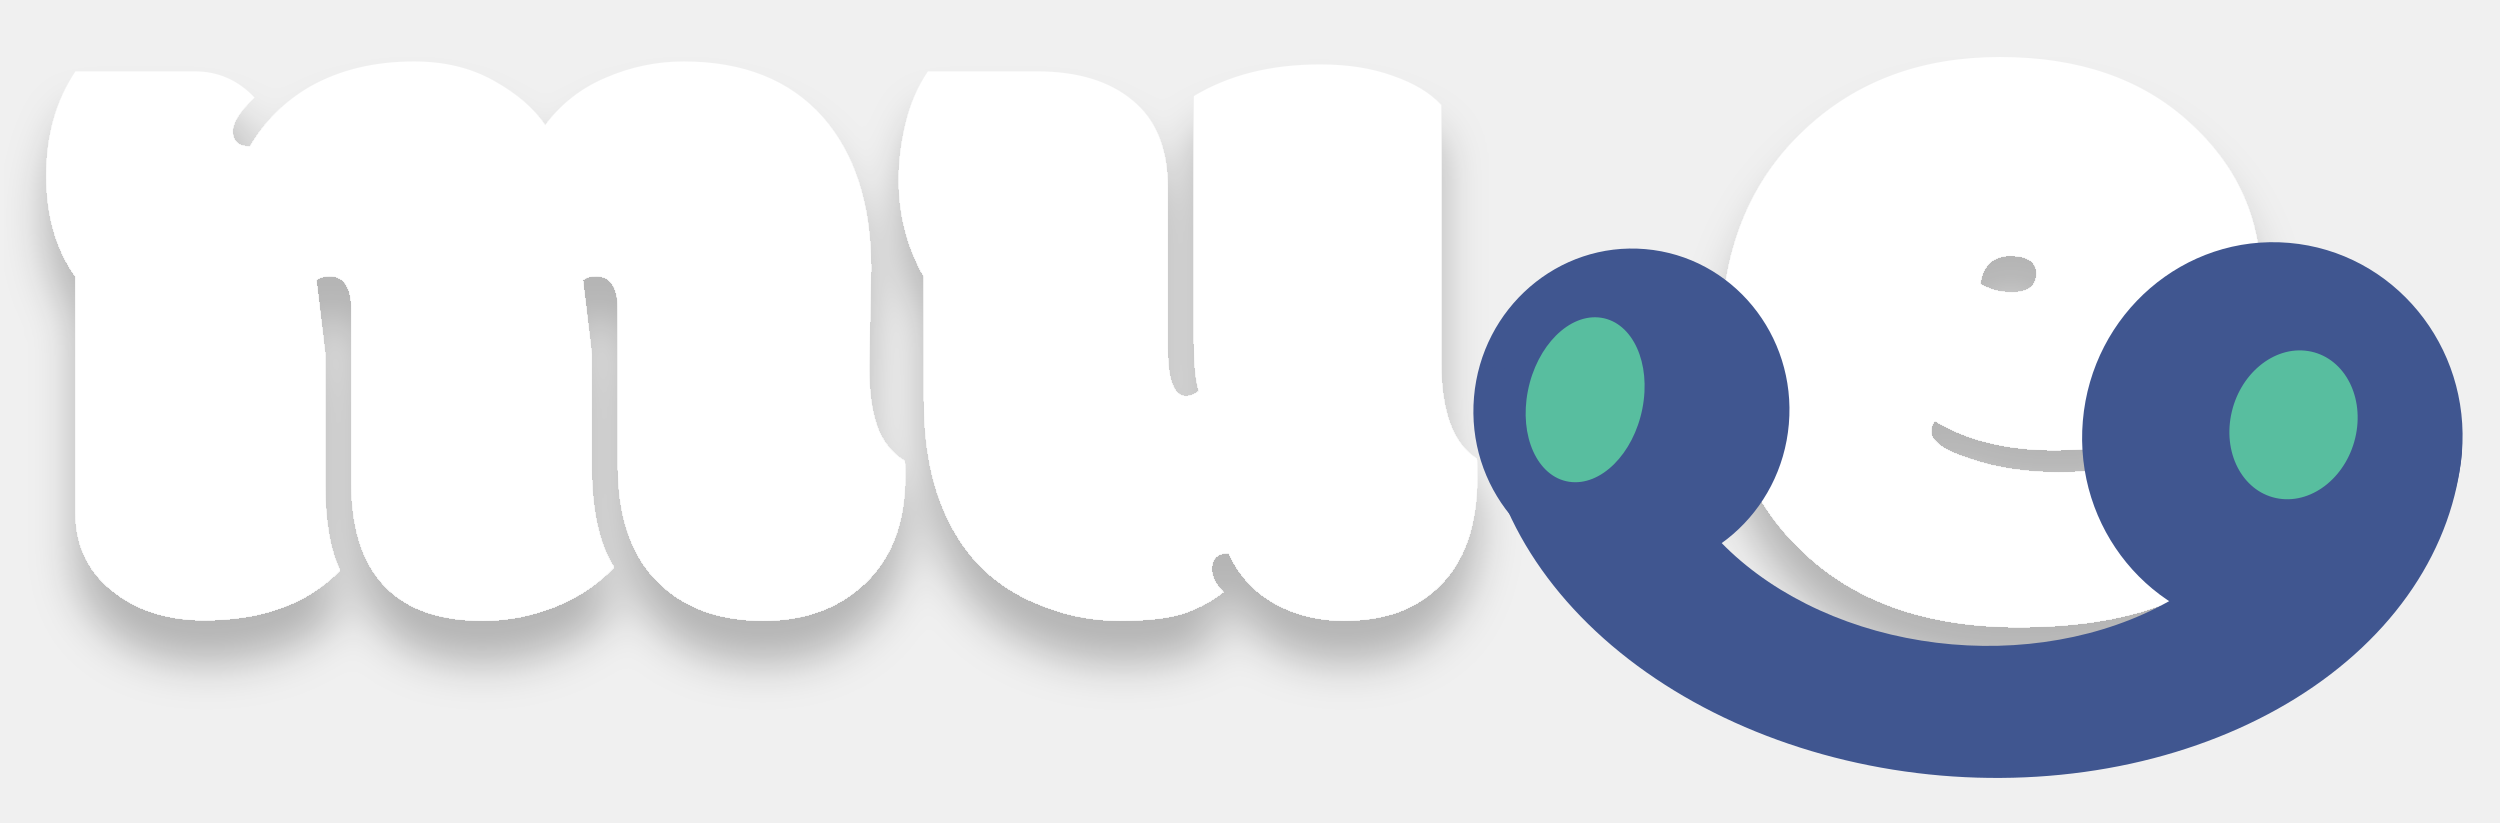
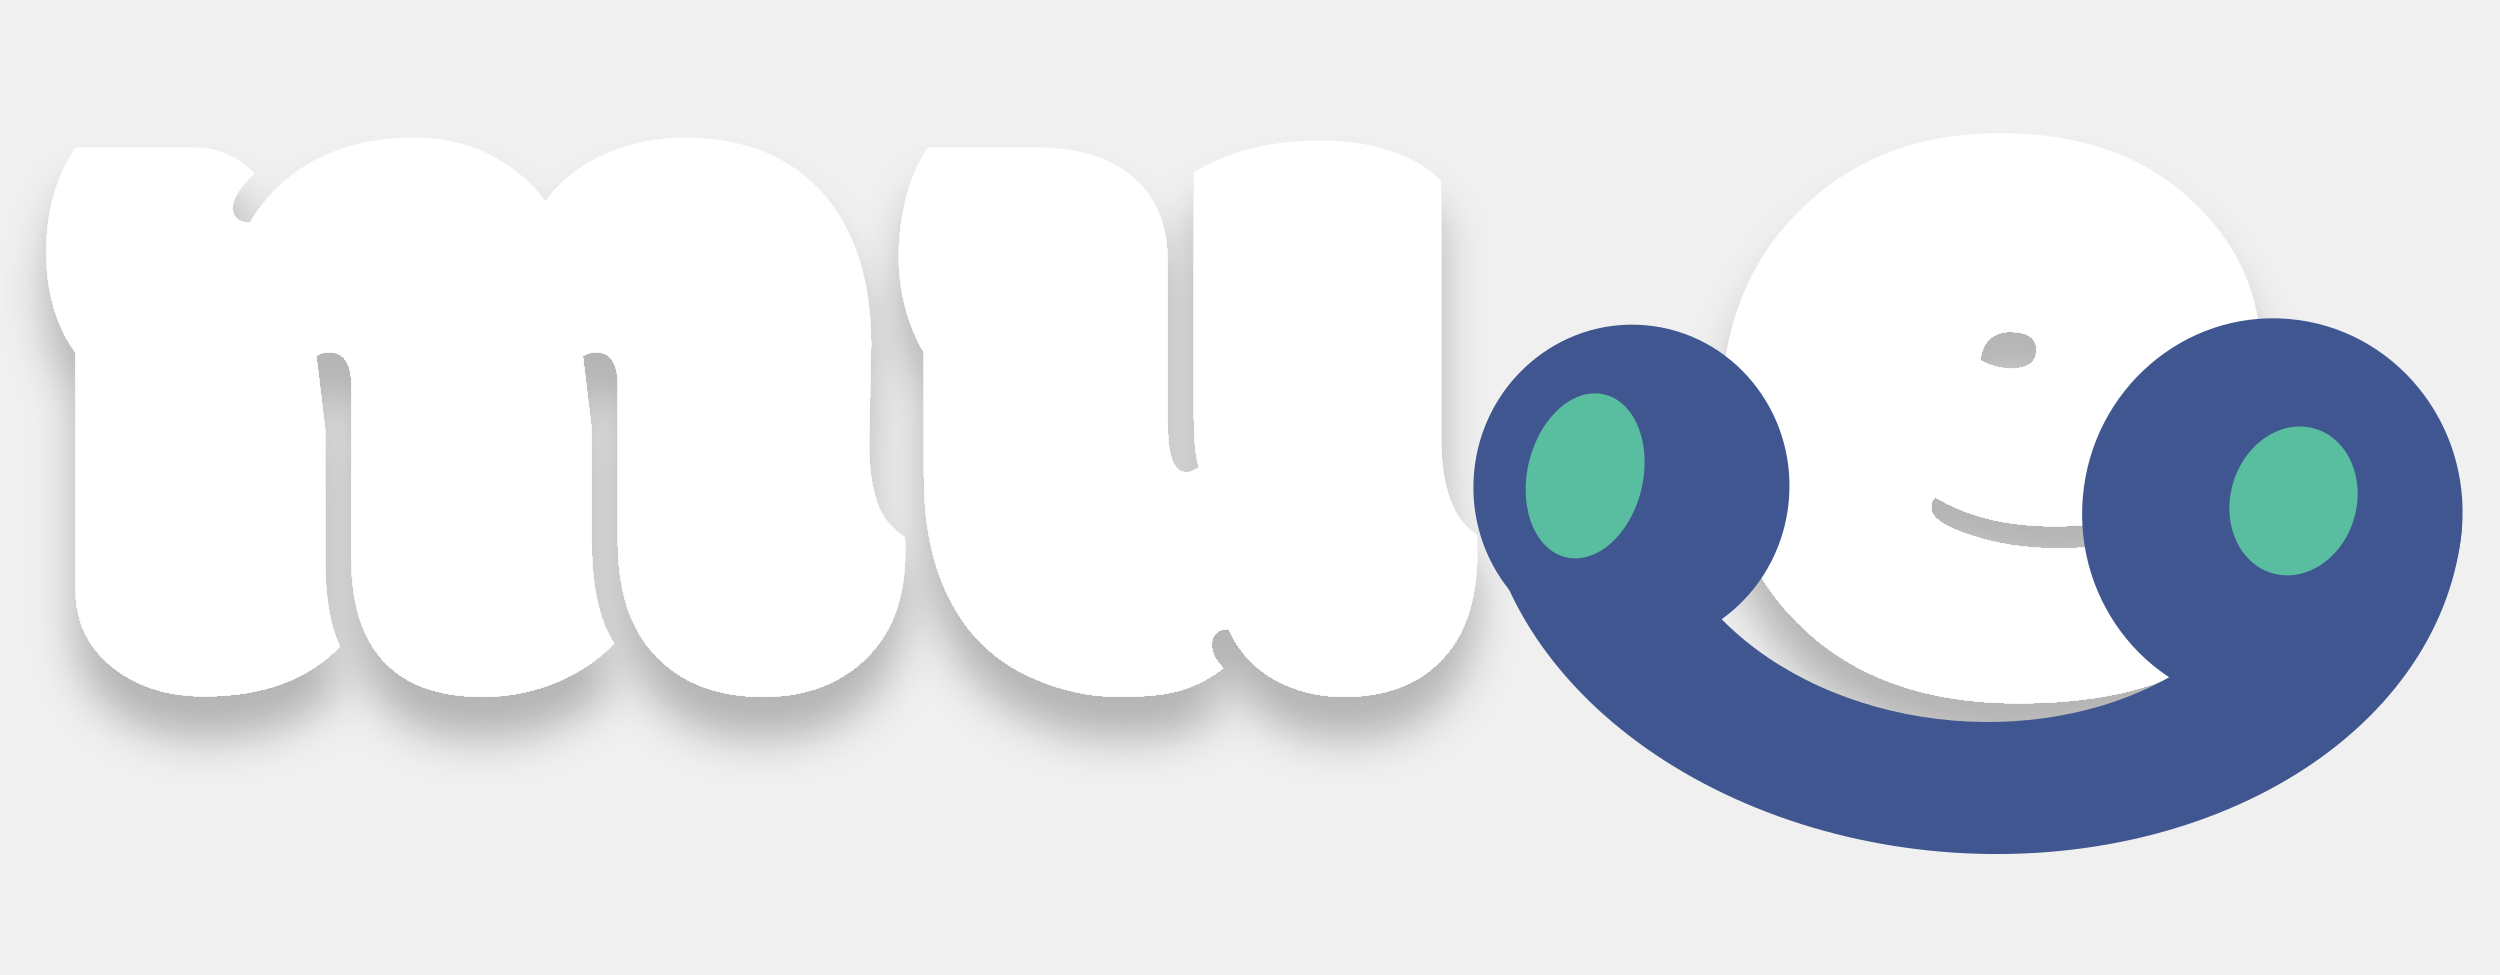
- <svg xmlns="http://www.w3.org/2000/svg" width="237" height="78" viewBox="0 0 237 78" fill="none">
+ <svg xmlns="http://www.w3.org/2000/svg" width="200" height="78" viewBox="0 0 237 78" fill="none">
  <g filter="url(#filter0_d_114_2284)">
    <path d="M82.391 34.797C82.391 37.078 82.641 38.938 83.141 40.375C83.641 41.812 84.516 42.922 85.766 43.703C85.797 43.859 85.812 44.125 85.812 44.5V45.203C85.812 49.484 84.562 52.828 82.062 55.234C79.562 57.641 76.328 58.844 72.359 58.844C68.422 58.844 65.25 57.766 62.844 55.609C60 53.109 58.578 49.281 58.578 44.125V29.312C58.578 27.219 57.891 26.172 56.516 26.172C55.984 26.172 55.562 26.297 55.25 26.547L56.094 33.531V44.125C56.094 48.375 56.797 51.594 58.203 53.781C56.703 55.375 54.828 56.625 52.578 57.531C50.359 58.406 48.094 58.844 45.781 58.844C42.031 58.844 39.125 57.938 37.062 56.125C34.562 53.938 33.312 50.484 33.312 45.766V29.312C33.312 27.219 32.625 26.172 31.25 26.172C30.719 26.172 30.297 26.297 29.984 26.547L30.828 33.531V45.953C30.828 49.453 31.297 52.156 32.234 54.062C29.172 57.219 24.875 58.797 19.344 58.797C16.062 58.797 13.297 57.969 11.047 56.312C8.453 54.406 7.156 51.844 7.156 48.625V26.219C5.312 23.625 4.391 20.438 4.391 16.656C4.391 12.844 5.312 9.547 7.156 6.766H18.453C20.672 6.766 22.562 7.594 24.125 9.25C22.75 10.531 22.062 11.594 22.062 12.438C22.062 13.406 22.609 13.891 23.703 13.891C25.078 11.516 26.969 9.625 29.375 8.219C32.188 6.625 35.484 5.828 39.266 5.828C42.141 5.828 44.656 6.438 46.812 7.656C49 8.875 50.625 10.281 51.688 11.875C53.156 9.875 55.062 8.375 57.406 7.375C59.781 6.344 62.25 5.828 64.812 5.828C70.469 5.828 74.859 7.578 77.984 11.078C81.047 14.578 82.578 19.375 82.578 25.469L82.391 34.797ZM112.438 37.562C112.812 37.562 113.219 37.406 113.656 37.094C113.344 36.062 113.188 34.453 113.188 32.266V9.109C116.5 7.109 120.484 6.109 125.141 6.109C127.766 6.109 130.062 6.469 132.031 7.188C134.031 7.875 135.562 8.797 136.625 9.953V34.375C136.625 39.031 137.75 42.062 140 43.469C140.031 43.625 140.047 43.922 140.047 44.359V45.203C140.047 49.766 138.844 53.219 136.438 55.562C134.25 57.75 131.234 58.844 127.391 58.844C124.984 58.844 122.797 58.297 120.828 57.203C118.891 56.109 117.438 54.516 116.469 52.422C115.406 52.422 114.875 52.938 114.875 53.969C114.875 54.688 115.234 55.406 115.953 56.125C114.953 56.938 113.75 57.594 112.344 58.094C110.938 58.594 108.859 58.844 106.109 58.844C103.391 58.844 100.734 58.281 98.141 57.156C94.922 55.781 92.453 53.672 90.734 50.828C88.641 47.453 87.594 43.172 87.594 37.984V26.219C86 23.438 85.203 20.375 85.203 17.031C85.203 15.312 85.422 13.531 85.859 11.688C86.297 9.844 87 8.203 87.969 6.766H98.281C102.156 6.766 105.188 7.688 107.375 9.531C109.594 11.344 110.703 14.109 110.703 17.828V33.016C110.703 36.047 111.281 37.562 112.438 37.562ZM191.328 59.453C182.672 59.453 175.844 57.047 170.844 52.234C165.719 47.391 163.156 40.766 163.156 32.359C163.156 23.922 165.797 17.234 171.078 12.297C175.953 7.703 182.125 5.406 189.594 5.406C197.062 5.406 203.047 7.469 207.547 11.594C212.078 15.688 214.344 20.734 214.344 26.734C214.344 32.078 212.484 36.109 208.766 38.828C205.328 41.391 200.641 42.672 194.703 42.672C190.266 42.672 186.516 41.75 183.453 39.906C183.203 40.094 183.078 40.438 183.078 40.938C183.078 41.875 184.312 42.734 186.781 43.516C189.25 44.359 192.047 44.781 195.172 44.781C198.328 44.781 201.188 44.391 203.75 43.609C206.344 42.797 208.422 41.844 209.984 40.75C210.734 41.406 211.328 42.625 211.766 44.406C212.234 46.156 212.469 47.766 212.469 49.234C212.469 50.672 212.328 51.953 212.047 53.078C209.609 55.141 207.109 56.609 204.547 57.484C200.922 58.797 196.516 59.453 191.328 59.453ZM190.719 27.719C192.281 27.719 193.062 27.125 193.062 25.938C193.062 24.812 192.234 24.25 190.578 24.25C188.922 24.25 187.969 25.141 187.719 26.922C188.594 27.453 189.594 27.719 190.719 27.719Z" fill="white" />
  </g>
  <ellipse cx="14.979" cy="15.36" rx="14.979" ry="15.36" transform="matrix(0.996333 0.0855637 0.0855637 -0.996333 138.421 52.9417)" fill="#405690" />
  <path d="M140.536 34.79C140.145 39.353 140.958 43.974 142.929 48.389C144.901 52.805 147.992 56.929 152.026 60.525C156.061 64.122 160.96 67.12 166.443 69.35C171.927 71.58 177.887 72.997 183.985 73.521C190.082 74.044 196.197 73.664 201.981 72.402C207.764 71.14 213.102 69.02 217.691 66.164C222.28 63.308 226.029 59.772 228.724 55.757C231.42 51.742 233.009 47.328 233.401 42.765L216.781 41.338C216.53 44.267 215.509 47.102 213.779 49.68C212.048 52.258 209.641 54.528 206.695 56.362C203.748 58.196 200.321 59.557 196.607 60.367C192.894 61.177 188.968 61.422 185.053 61.085C181.138 60.749 177.311 59.839 173.79 58.407C170.269 56.976 167.124 55.05 164.533 52.741C161.943 50.432 159.958 47.784 158.692 44.949C157.426 42.114 156.904 39.147 157.156 36.218L140.536 34.79Z" fill="#405690" />
  <ellipse cx="18.031" cy="18.473" rx="18.031" ry="18.473" transform="matrix(0.996333 0.0855637 0.0855637 -0.996333 195.873 58.292)" fill="#405690" />
  <ellipse cx="5.992" cy="7.13" rx="5.992" ry="7.13" transform="matrix(0.988249 0.15285 0.192669 -0.981264 210.131 46.3535)" fill="#58BE9F" />
  <ellipse cx="5.492" cy="7.922" rx="5.492" ry="7.922" transform="matrix(0.988249 0.15285 0.192669 -0.981264 143.317 44.8306)" fill="#58BE9F" />
  <defs>
    <filter id="filter0_d_114_2284" x="0.391" y="5.406" width="217.953" height="62.047" filterUnits="userSpaceOnUse" color-interpolation-filters="sRGB">
      <feFlood flood-opacity="0" result="BackgroundImageFix" />
      <feColorMatrix in="SourceAlpha" type="matrix" values="0 0 0 0 0 0 0 0 0 0 0 0 0 0 0 0 0 0 127 0" result="hardAlpha" />
      <feOffset dy="4" />
      <feGaussianBlur stdDeviation="2" />
      <feComposite in2="hardAlpha" operator="out" />
      <feColorMatrix type="matrix" values="0 0 0 0 0 0 0 0 0 0 0 0 0 0 0 0 0 0 0.25 0" />
      <feBlend mode="normal" in2="BackgroundImageFix" result="effect1_dropShadow_114_2284" />
      <feBlend mode="normal" in="SourceGraphic" in2="effect1_dropShadow_114_2284" result="shape" />
    </filter>
  </defs>
</svg>
